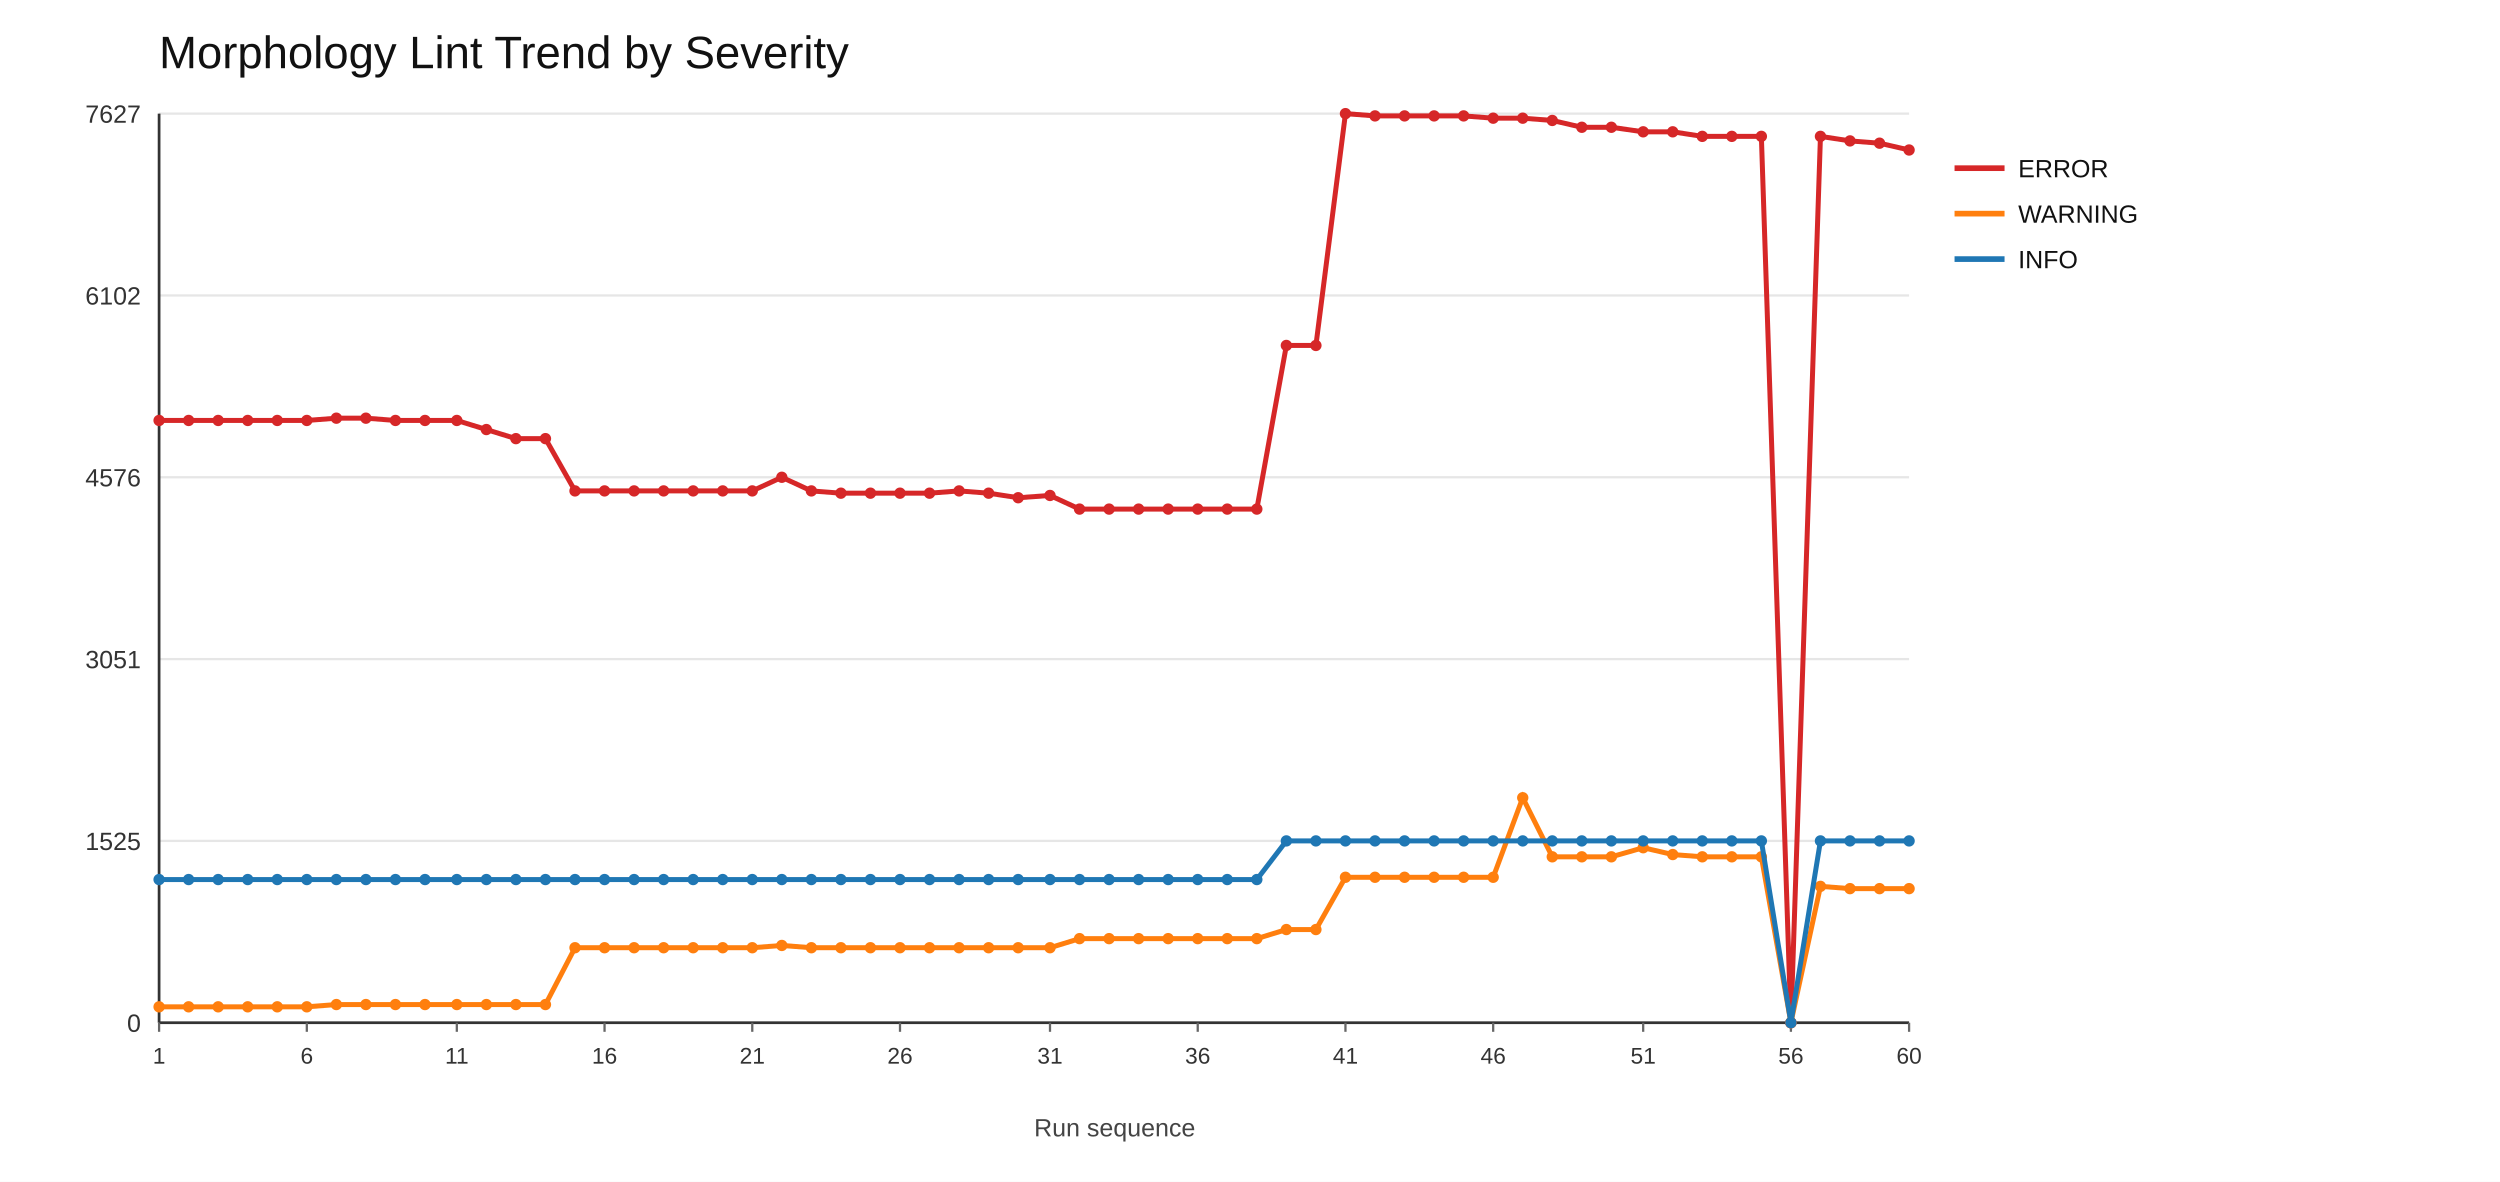
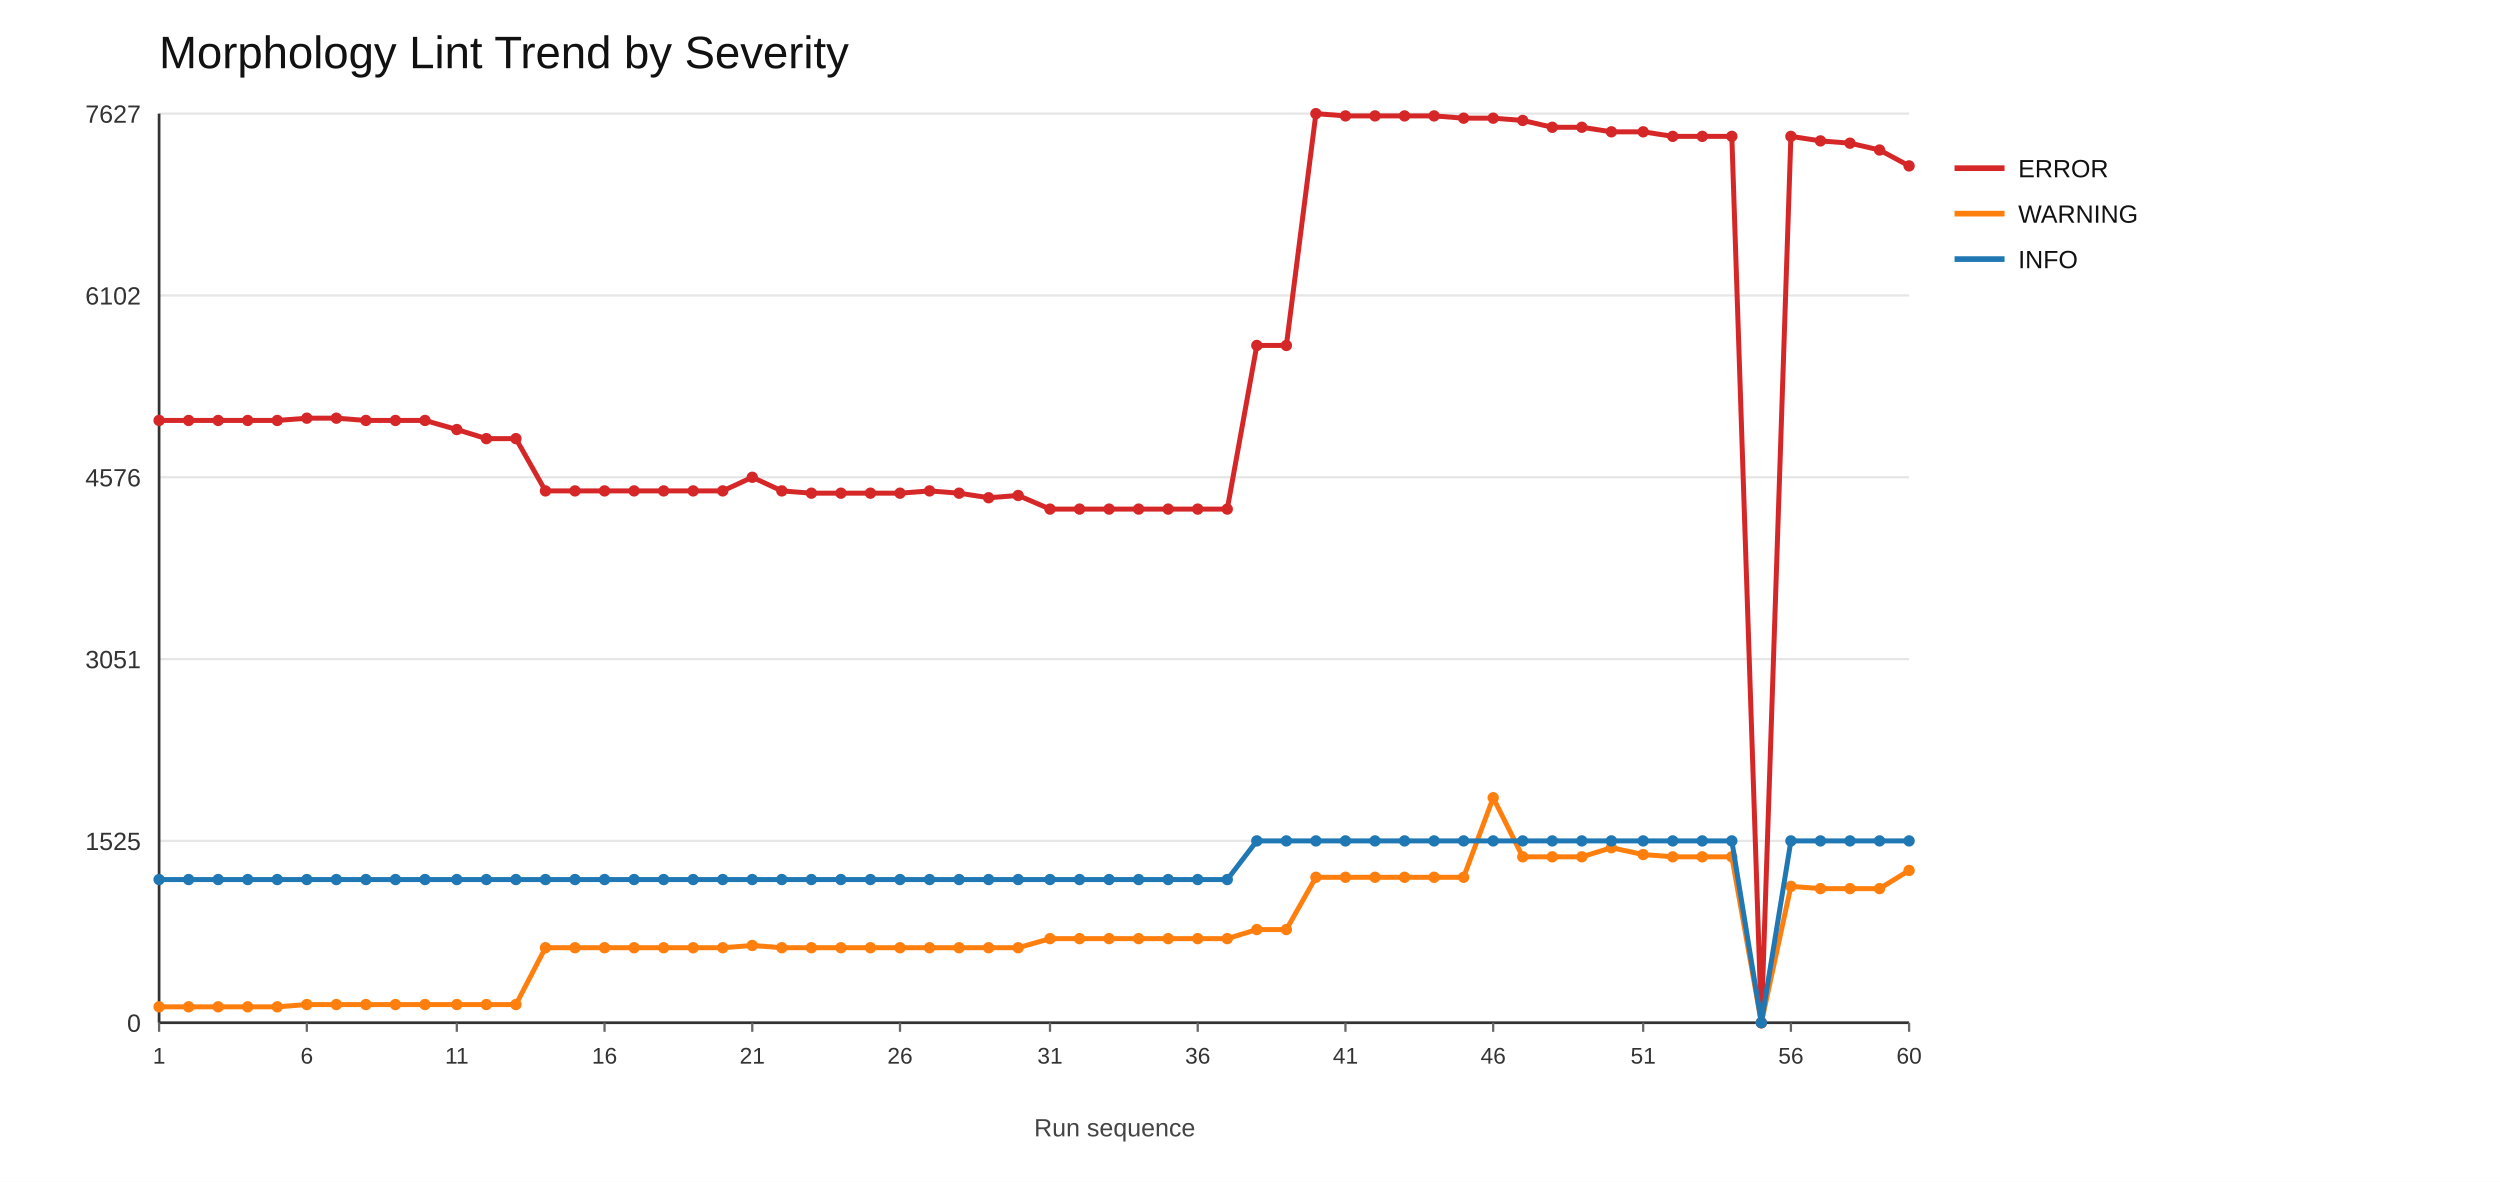
<svg xmlns="http://www.w3.org/2000/svg" width="1100" height="520">
  <rect x="0" y="0" width="1100" height="520" fill="#ffffff" />
  <text x="70" y="30" font-size="20" font-family="Arial" fill="#111">Morphology Lint Trend by Severity</text>
  <line x1="70" y1="450" x2="840" y2="450" stroke="#e6e6e6" stroke-width="1" />
  <text x="62" y="454" font-size="11" font-family="Arial" fill="#333" text-anchor="end">0</text>
  <line x1="70" y1="370" x2="840" y2="370" stroke="#e6e6e6" stroke-width="1" />
  <text x="62" y="374" font-size="11" font-family="Arial" fill="#333" text-anchor="end">1525</text>
  <line x1="70" y1="290" x2="840" y2="290" stroke="#e6e6e6" stroke-width="1" />
  <text x="62" y="294" font-size="11" font-family="Arial" fill="#333" text-anchor="end">3051</text>
  <line x1="70" y1="210" x2="840" y2="210" stroke="#e6e6e6" stroke-width="1" />
  <text x="62" y="214" font-size="11" font-family="Arial" fill="#333" text-anchor="end">4576</text>
  <line x1="70" y1="130" x2="840" y2="130" stroke="#e6e6e6" stroke-width="1" />
  <text x="62" y="134" font-size="11" font-family="Arial" fill="#333" text-anchor="end">6102</text>
  <line x1="70" y1="50" x2="840" y2="50" stroke="#e6e6e6" stroke-width="1" />
  <text x="62" y="54" font-size="11" font-family="Arial" fill="#333" text-anchor="end">7627</text>
  <line x1="70" y1="450" x2="840" y2="450" stroke="#333" stroke-width="1.2" />
  <line x1="70" y1="50" x2="70" y2="450" stroke="#333" stroke-width="1.2" />
  <line x1="70" y1="450" x2="70" y2="454" stroke="#666" stroke-width="1" />
  <text x="70" y="468" font-size="10" font-family="Arial" fill="#333" text-anchor="middle">1</text>
  <line x1="135" y1="450" x2="135" y2="454" stroke="#666" stroke-width="1" />
  <text x="135" y="468" font-size="10" font-family="Arial" fill="#333" text-anchor="middle">6</text>
  <line x1="201" y1="450" x2="201" y2="454" stroke="#666" stroke-width="1" />
  <text x="201" y="468" font-size="10" font-family="Arial" fill="#333" text-anchor="middle">11</text>
  <line x1="266" y1="450" x2="266" y2="454" stroke="#666" stroke-width="1" />
  <text x="266" y="468" font-size="10" font-family="Arial" fill="#333" text-anchor="middle">16</text>
  <line x1="331" y1="450" x2="331" y2="454" stroke="#666" stroke-width="1" />
  <text x="331" y="468" font-size="10" font-family="Arial" fill="#333" text-anchor="middle">21</text>
  <line x1="396" y1="450" x2="396" y2="454" stroke="#666" stroke-width="1" />
  <text x="396" y="468" font-size="10" font-family="Arial" fill="#333" text-anchor="middle">26</text>
  <line x1="462" y1="450" x2="462" y2="454" stroke="#666" stroke-width="1" />
  <text x="462" y="468" font-size="10" font-family="Arial" fill="#333" text-anchor="middle">31</text>
  <line x1="527" y1="450" x2="527" y2="454" stroke="#666" stroke-width="1" />
  <text x="527" y="468" font-size="10" font-family="Arial" fill="#333" text-anchor="middle">36</text>
  <line x1="592" y1="450" x2="592" y2="454" stroke="#666" stroke-width="1" />
  <text x="592" y="468" font-size="10" font-family="Arial" fill="#333" text-anchor="middle">41</text>
  <line x1="657" y1="450" x2="657" y2="454" stroke="#666" stroke-width="1" />
  <text x="657" y="468" font-size="10" font-family="Arial" fill="#333" text-anchor="middle">46</text>
  <line x1="723" y1="450" x2="723" y2="454" stroke="#666" stroke-width="1" />
  <text x="723" y="468" font-size="10" font-family="Arial" fill="#333" text-anchor="middle">51</text>
  <line x1="788" y1="450" x2="788" y2="454" stroke="#666" stroke-width="1" />
  <text x="788" y="468" font-size="10" font-family="Arial" fill="#333" text-anchor="middle">56</text>
  <line x1="840" y1="450" x2="840" y2="454" stroke="#666" stroke-width="1" />
  <text x="840" y="468" font-size="10" font-family="Arial" fill="#333" text-anchor="middle">60</text>
-   <polyline fill="none" stroke="#d62728" stroke-width="2.2" points="70,185 83,185 96,185 109,185 122,185 135,185 148,184 161,184 174,185 187,185 201,185 214,189 227,193 240,193 253,216 266,216 279,216 292,216 305,216 318,216 331,216 344,210 357,216 370,217 383,217 396,217 409,217 422,216 435,217 448,219 462,218 475,224 488,224 501,224 514,224 527,224 540,224 553,224 566,152 579,152 592,50 605,51 618,51 631,51 644,51 657,52 670,52 683,53 696,56 709,56 723,58 736,58 749,60 762,60 775,60 788,450 801,60 814,62 827,63 840,66" />
+   <polyline fill="none" stroke="#d62728" stroke-width="2.2" points="70,185 83,185 96,185 109,185 122,185 135,184 148,184 161,185 174,185 187,185 201,189 214,193 227,193 240,216 253,216 266,216 279,216 292,216 305,216 318,216 331,210 344,216 357,217 370,217 383,217 396,217 409,216 422,217 435,219 448,218 462,224 475,224 488,224 501,224 514,224 527,224 540,224 553,152 566,152 579,50 592,51 605,51 618,51 631,51 644,52 657,52 670,53 683,56 696,56 709,58 723,58 736,60 749,60 762,60 775,450 788,60 801,62 814,63 827,66 840,73" />
  <circle cx="70" cy="185" r="2.5" fill="#d62728" />
  <circle cx="83" cy="185" r="2.5" fill="#d62728" />
  <circle cx="96" cy="185" r="2.5" fill="#d62728" />
  <circle cx="109" cy="185" r="2.5" fill="#d62728" />
  <circle cx="122" cy="185" r="2.5" fill="#d62728" />
-   <circle cx="135" cy="185" r="2.5" fill="#d62728" />
+   <circle cx="135" cy="184" r="2.5" fill="#d62728" />
  <circle cx="148" cy="184" r="2.5" fill="#d62728" />
-   <circle cx="161" cy="184" r="2.5" fill="#d62728" />
+   <circle cx="161" cy="185" r="2.5" fill="#d62728" />
  <circle cx="174" cy="185" r="2.5" fill="#d62728" />
  <circle cx="187" cy="185" r="2.5" fill="#d62728" />
-   <circle cx="201" cy="185" r="2.5" fill="#d62728" />
-   <circle cx="214" cy="189" r="2.5" fill="#d62728" />
+   <circle cx="201" cy="189" r="2.5" fill="#d62728" />
+   <circle cx="214" cy="193" r="2.5" fill="#d62728" />
  <circle cx="227" cy="193" r="2.5" fill="#d62728" />
-   <circle cx="240" cy="193" r="2.5" fill="#d62728" />
+   <circle cx="240" cy="216" r="2.5" fill="#d62728" />
  <circle cx="253" cy="216" r="2.5" fill="#d62728" />
  <circle cx="266" cy="216" r="2.5" fill="#d62728" />
  <circle cx="279" cy="216" r="2.5" fill="#d62728" />
  <circle cx="292" cy="216" r="2.5" fill="#d62728" />
  <circle cx="305" cy="216" r="2.5" fill="#d62728" />
  <circle cx="318" cy="216" r="2.5" fill="#d62728" />
-   <circle cx="331" cy="216" r="2.5" fill="#d62728" />
-   <circle cx="344" cy="210" r="2.5" fill="#d62728" />
-   <circle cx="357" cy="216" r="2.5" fill="#d62728" />
+   <circle cx="331" cy="210" r="2.5" fill="#d62728" />
+   <circle cx="344" cy="216" r="2.5" fill="#d62728" />
+   <circle cx="357" cy="217" r="2.5" fill="#d62728" />
  <circle cx="370" cy="217" r="2.5" fill="#d62728" />
  <circle cx="383" cy="217" r="2.5" fill="#d62728" />
  <circle cx="396" cy="217" r="2.5" fill="#d62728" />
-   <circle cx="409" cy="217" r="2.5" fill="#d62728" />
-   <circle cx="422" cy="216" r="2.5" fill="#d62728" />
-   <circle cx="435" cy="217" r="2.5" fill="#d62728" />
-   <circle cx="448" cy="219" r="2.5" fill="#d62728" />
-   <circle cx="462" cy="218" r="2.5" fill="#d62728" />
+   <circle cx="409" cy="216" r="2.5" fill="#d62728" />
+   <circle cx="422" cy="217" r="2.5" fill="#d62728" />
+   <circle cx="435" cy="219" r="2.5" fill="#d62728" />
+   <circle cx="448" cy="218" r="2.5" fill="#d62728" />
+   <circle cx="462" cy="224" r="2.5" fill="#d62728" />
  <circle cx="475" cy="224" r="2.5" fill="#d62728" />
  <circle cx="488" cy="224" r="2.5" fill="#d62728" />
  <circle cx="501" cy="224" r="2.5" fill="#d62728" />
  <circle cx="514" cy="224" r="2.5" fill="#d62728" />
  <circle cx="527" cy="224" r="2.5" fill="#d62728" />
  <circle cx="540" cy="224" r="2.5" fill="#d62728" />
-   <circle cx="553" cy="224" r="2.5" fill="#d62728" />
+   <circle cx="553" cy="152" r="2.5" fill="#d62728" />
  <circle cx="566" cy="152" r="2.5" fill="#d62728" />
-   <circle cx="579" cy="152" r="2.5" fill="#d62728" />
-   <circle cx="592" cy="50" r="2.5" fill="#d62728" />
+   <circle cx="579" cy="50" r="2.5" fill="#d62728" />
+   <circle cx="592" cy="51" r="2.5" fill="#d62728" />
  <circle cx="605" cy="51" r="2.5" fill="#d62728" />
  <circle cx="618" cy="51" r="2.5" fill="#d62728" />
  <circle cx="631" cy="51" r="2.5" fill="#d62728" />
-   <circle cx="644" cy="51" r="2.5" fill="#d62728" />
+   <circle cx="644" cy="52" r="2.5" fill="#d62728" />
  <circle cx="657" cy="52" r="2.5" fill="#d62728" />
-   <circle cx="670" cy="52" r="2.5" fill="#d62728" />
-   <circle cx="683" cy="53" r="2.5" fill="#d62728" />
+   <circle cx="670" cy="53" r="2.5" fill="#d62728" />
+   <circle cx="683" cy="56" r="2.5" fill="#d62728" />
  <circle cx="696" cy="56" r="2.5" fill="#d62728" />
-   <circle cx="709" cy="56" r="2.5" fill="#d62728" />
+   <circle cx="709" cy="58" r="2.5" fill="#d62728" />
  <circle cx="723" cy="58" r="2.5" fill="#d62728" />
-   <circle cx="736" cy="58" r="2.5" fill="#d62728" />
+   <circle cx="736" cy="60" r="2.5" fill="#d62728" />
  <circle cx="749" cy="60" r="2.5" fill="#d62728" />
  <circle cx="762" cy="60" r="2.5" fill="#d62728" />
-   <circle cx="775" cy="60" r="2.5" fill="#d62728" />
-   <circle cx="788" cy="450" r="2.5" fill="#d62728" />
-   <circle cx="801" cy="60" r="2.5" fill="#d62728" />
-   <circle cx="814" cy="62" r="2.5" fill="#d62728" />
-   <circle cx="827" cy="63" r="2.5" fill="#d62728" />
-   <circle cx="840" cy="66" r="2.5" fill="#d62728" />
+   <circle cx="775" cy="450" r="2.5" fill="#d62728" />
+   <circle cx="788" cy="60" r="2.5" fill="#d62728" />
+   <circle cx="801" cy="62" r="2.5" fill="#d62728" />
+   <circle cx="814" cy="63" r="2.5" fill="#d62728" />
+   <circle cx="827" cy="66" r="2.5" fill="#d62728" />
+   <circle cx="840" cy="73" r="2.5" fill="#d62728" />
  <line x1="860" y1="74" x2="882" y2="74" stroke="#d62728" stroke-width="2.5" />
  <text x="888" y="78" font-size="11" font-family="Arial" fill="#111">ERROR</text>
-   <polyline fill="none" stroke="#ff7f0e" stroke-width="2.2" points="70,443 83,443 96,443 109,443 122,443 135,443 148,442 161,442 174,442 187,442 201,442 214,442 227,442 240,442 253,417 266,417 279,417 292,417 305,417 318,417 331,417 344,416 357,417 370,417 383,417 396,417 409,417 422,417 435,417 448,417 462,417 475,413 488,413 501,413 514,413 527,413 540,413 553,413 566,409 579,409 592,386 605,386 618,386 631,386 644,386 657,386 670,351 683,377 696,377 709,377 723,373 736,376 749,377 762,377 775,377 788,450 801,390 814,391 827,391 840,391" />
+   <polyline fill="none" stroke="#ff7f0e" stroke-width="2.2" points="70,443 83,443 96,443 109,443 122,443 135,442 148,442 161,442 174,442 187,442 201,442 214,442 227,442 240,417 253,417 266,417 279,417 292,417 305,417 318,417 331,416 344,417 357,417 370,417 383,417 396,417 409,417 422,417 435,417 448,417 462,413 475,413 488,413 501,413 514,413 527,413 540,413 553,409 566,409 579,386 592,386 605,386 618,386 631,386 644,386 657,351 670,377 683,377 696,377 709,373 723,376 736,377 749,377 762,377 775,450 788,390 801,391 814,391 827,391 840,383" />
  <circle cx="70" cy="443" r="2.5" fill="#ff7f0e" />
  <circle cx="83" cy="443" r="2.5" fill="#ff7f0e" />
  <circle cx="96" cy="443" r="2.5" fill="#ff7f0e" />
  <circle cx="109" cy="443" r="2.5" fill="#ff7f0e" />
  <circle cx="122" cy="443" r="2.5" fill="#ff7f0e" />
-   <circle cx="135" cy="443" r="2.5" fill="#ff7f0e" />
+   <circle cx="135" cy="442" r="2.5" fill="#ff7f0e" />
  <circle cx="148" cy="442" r="2.5" fill="#ff7f0e" />
  <circle cx="161" cy="442" r="2.5" fill="#ff7f0e" />
  <circle cx="174" cy="442" r="2.5" fill="#ff7f0e" />
  <circle cx="187" cy="442" r="2.5" fill="#ff7f0e" />
  <circle cx="201" cy="442" r="2.5" fill="#ff7f0e" />
  <circle cx="214" cy="442" r="2.5" fill="#ff7f0e" />
  <circle cx="227" cy="442" r="2.5" fill="#ff7f0e" />
-   <circle cx="240" cy="442" r="2.5" fill="#ff7f0e" />
+   <circle cx="240" cy="417" r="2.5" fill="#ff7f0e" />
  <circle cx="253" cy="417" r="2.5" fill="#ff7f0e" />
  <circle cx="266" cy="417" r="2.5" fill="#ff7f0e" />
  <circle cx="279" cy="417" r="2.5" fill="#ff7f0e" />
  <circle cx="292" cy="417" r="2.5" fill="#ff7f0e" />
  <circle cx="305" cy="417" r="2.5" fill="#ff7f0e" />
  <circle cx="318" cy="417" r="2.5" fill="#ff7f0e" />
-   <circle cx="331" cy="417" r="2.5" fill="#ff7f0e" />
-   <circle cx="344" cy="416" r="2.5" fill="#ff7f0e" />
+   <circle cx="331" cy="416" r="2.5" fill="#ff7f0e" />
+   <circle cx="344" cy="417" r="2.5" fill="#ff7f0e" />
  <circle cx="357" cy="417" r="2.5" fill="#ff7f0e" />
  <circle cx="370" cy="417" r="2.5" fill="#ff7f0e" />
  <circle cx="383" cy="417" r="2.5" fill="#ff7f0e" />
  <circle cx="396" cy="417" r="2.5" fill="#ff7f0e" />
  <circle cx="409" cy="417" r="2.5" fill="#ff7f0e" />
  <circle cx="422" cy="417" r="2.5" fill="#ff7f0e" />
  <circle cx="435" cy="417" r="2.5" fill="#ff7f0e" />
  <circle cx="448" cy="417" r="2.5" fill="#ff7f0e" />
-   <circle cx="462" cy="417" r="2.5" fill="#ff7f0e" />
+   <circle cx="462" cy="413" r="2.5" fill="#ff7f0e" />
  <circle cx="475" cy="413" r="2.5" fill="#ff7f0e" />
  <circle cx="488" cy="413" r="2.5" fill="#ff7f0e" />
  <circle cx="501" cy="413" r="2.5" fill="#ff7f0e" />
  <circle cx="514" cy="413" r="2.5" fill="#ff7f0e" />
  <circle cx="527" cy="413" r="2.5" fill="#ff7f0e" />
  <circle cx="540" cy="413" r="2.5" fill="#ff7f0e" />
-   <circle cx="553" cy="413" r="2.5" fill="#ff7f0e" />
+   <circle cx="553" cy="409" r="2.5" fill="#ff7f0e" />
  <circle cx="566" cy="409" r="2.5" fill="#ff7f0e" />
-   <circle cx="579" cy="409" r="2.5" fill="#ff7f0e" />
+   <circle cx="579" cy="386" r="2.5" fill="#ff7f0e" />
  <circle cx="592" cy="386" r="2.5" fill="#ff7f0e" />
  <circle cx="605" cy="386" r="2.5" fill="#ff7f0e" />
  <circle cx="618" cy="386" r="2.5" fill="#ff7f0e" />
  <circle cx="631" cy="386" r="2.5" fill="#ff7f0e" />
  <circle cx="644" cy="386" r="2.5" fill="#ff7f0e" />
-   <circle cx="657" cy="386" r="2.5" fill="#ff7f0e" />
-   <circle cx="670" cy="351" r="2.5" fill="#ff7f0e" />
+   <circle cx="657" cy="351" r="2.5" fill="#ff7f0e" />
+   <circle cx="670" cy="377" r="2.5" fill="#ff7f0e" />
  <circle cx="683" cy="377" r="2.5" fill="#ff7f0e" />
  <circle cx="696" cy="377" r="2.5" fill="#ff7f0e" />
-   <circle cx="709" cy="377" r="2.5" fill="#ff7f0e" />
-   <circle cx="723" cy="373" r="2.5" fill="#ff7f0e" />
-   <circle cx="736" cy="376" r="2.5" fill="#ff7f0e" />
+   <circle cx="709" cy="373" r="2.5" fill="#ff7f0e" />
+   <circle cx="723" cy="376" r="2.5" fill="#ff7f0e" />
+   <circle cx="736" cy="377" r="2.5" fill="#ff7f0e" />
  <circle cx="749" cy="377" r="2.5" fill="#ff7f0e" />
  <circle cx="762" cy="377" r="2.5" fill="#ff7f0e" />
-   <circle cx="775" cy="377" r="2.5" fill="#ff7f0e" />
-   <circle cx="788" cy="450" r="2.5" fill="#ff7f0e" />
-   <circle cx="801" cy="390" r="2.5" fill="#ff7f0e" />
+   <circle cx="775" cy="450" r="2.5" fill="#ff7f0e" />
+   <circle cx="788" cy="390" r="2.5" fill="#ff7f0e" />
+   <circle cx="801" cy="391" r="2.5" fill="#ff7f0e" />
  <circle cx="814" cy="391" r="2.5" fill="#ff7f0e" />
  <circle cx="827" cy="391" r="2.5" fill="#ff7f0e" />
-   <circle cx="840" cy="391" r="2.5" fill="#ff7f0e" />
+   <circle cx="840" cy="383" r="2.5" fill="#ff7f0e" />
  <line x1="860" y1="94" x2="882" y2="94" stroke="#ff7f0e" stroke-width="2.5" />
  <text x="888" y="98" font-size="11" font-family="Arial" fill="#111">WARNING</text>
-   <polyline fill="none" stroke="#1f77b4" stroke-width="2.2" points="70,387 83,387 96,387 109,387 122,387 135,387 148,387 161,387 174,387 187,387 201,387 214,387 227,387 240,387 253,387 266,387 279,387 292,387 305,387 318,387 331,387 344,387 357,387 370,387 383,387 396,387 409,387 422,387 435,387 448,387 462,387 475,387 488,387 501,387 514,387 527,387 540,387 553,387 566,370 579,370 592,370 605,370 618,370 631,370 644,370 657,370 670,370 683,370 696,370 709,370 723,370 736,370 749,370 762,370 775,370 788,450 801,370 814,370 827,370 840,370" />
+   <polyline fill="none" stroke="#1f77b4" stroke-width="2.2" points="70,387 83,387 96,387 109,387 122,387 135,387 148,387 161,387 174,387 187,387 201,387 214,387 227,387 240,387 253,387 266,387 279,387 292,387 305,387 318,387 331,387 344,387 357,387 370,387 383,387 396,387 409,387 422,387 435,387 448,387 462,387 475,387 488,387 501,387 514,387 527,387 540,387 553,370 566,370 579,370 592,370 605,370 618,370 631,370 644,370 657,370 670,370 683,370 696,370 709,370 723,370 736,370 749,370 762,370 775,450 788,370 801,370 814,370 827,370 840,370" />
  <circle cx="70" cy="387" r="2.5" fill="#1f77b4" />
  <circle cx="83" cy="387" r="2.5" fill="#1f77b4" />
  <circle cx="96" cy="387" r="2.5" fill="#1f77b4" />
  <circle cx="109" cy="387" r="2.5" fill="#1f77b4" />
  <circle cx="122" cy="387" r="2.5" fill="#1f77b4" />
  <circle cx="135" cy="387" r="2.5" fill="#1f77b4" />
  <circle cx="148" cy="387" r="2.5" fill="#1f77b4" />
  <circle cx="161" cy="387" r="2.5" fill="#1f77b4" />
  <circle cx="174" cy="387" r="2.5" fill="#1f77b4" />
  <circle cx="187" cy="387" r="2.5" fill="#1f77b4" />
  <circle cx="201" cy="387" r="2.5" fill="#1f77b4" />
  <circle cx="214" cy="387" r="2.5" fill="#1f77b4" />
  <circle cx="227" cy="387" r="2.5" fill="#1f77b4" />
  <circle cx="240" cy="387" r="2.5" fill="#1f77b4" />
  <circle cx="253" cy="387" r="2.5" fill="#1f77b4" />
  <circle cx="266" cy="387" r="2.5" fill="#1f77b4" />
  <circle cx="279" cy="387" r="2.5" fill="#1f77b4" />
  <circle cx="292" cy="387" r="2.5" fill="#1f77b4" />
  <circle cx="305" cy="387" r="2.5" fill="#1f77b4" />
  <circle cx="318" cy="387" r="2.5" fill="#1f77b4" />
  <circle cx="331" cy="387" r="2.5" fill="#1f77b4" />
  <circle cx="344" cy="387" r="2.5" fill="#1f77b4" />
  <circle cx="357" cy="387" r="2.5" fill="#1f77b4" />
  <circle cx="370" cy="387" r="2.5" fill="#1f77b4" />
  <circle cx="383" cy="387" r="2.5" fill="#1f77b4" />
  <circle cx="396" cy="387" r="2.5" fill="#1f77b4" />
  <circle cx="409" cy="387" r="2.5" fill="#1f77b4" />
  <circle cx="422" cy="387" r="2.5" fill="#1f77b4" />
  <circle cx="435" cy="387" r="2.5" fill="#1f77b4" />
  <circle cx="448" cy="387" r="2.5" fill="#1f77b4" />
  <circle cx="462" cy="387" r="2.5" fill="#1f77b4" />
  <circle cx="475" cy="387" r="2.5" fill="#1f77b4" />
  <circle cx="488" cy="387" r="2.5" fill="#1f77b4" />
  <circle cx="501" cy="387" r="2.5" fill="#1f77b4" />
  <circle cx="514" cy="387" r="2.5" fill="#1f77b4" />
  <circle cx="527" cy="387" r="2.5" fill="#1f77b4" />
  <circle cx="540" cy="387" r="2.5" fill="#1f77b4" />
-   <circle cx="553" cy="387" r="2.5" fill="#1f77b4" />
+   <circle cx="553" cy="370" r="2.5" fill="#1f77b4" />
  <circle cx="566" cy="370" r="2.5" fill="#1f77b4" />
  <circle cx="579" cy="370" r="2.5" fill="#1f77b4" />
  <circle cx="592" cy="370" r="2.5" fill="#1f77b4" />
  <circle cx="605" cy="370" r="2.5" fill="#1f77b4" />
  <circle cx="618" cy="370" r="2.5" fill="#1f77b4" />
  <circle cx="631" cy="370" r="2.5" fill="#1f77b4" />
  <circle cx="644" cy="370" r="2.5" fill="#1f77b4" />
  <circle cx="657" cy="370" r="2.5" fill="#1f77b4" />
  <circle cx="670" cy="370" r="2.5" fill="#1f77b4" />
  <circle cx="683" cy="370" r="2.5" fill="#1f77b4" />
  <circle cx="696" cy="370" r="2.5" fill="#1f77b4" />
  <circle cx="709" cy="370" r="2.5" fill="#1f77b4" />
  <circle cx="723" cy="370" r="2.5" fill="#1f77b4" />
  <circle cx="736" cy="370" r="2.5" fill="#1f77b4" />
  <circle cx="749" cy="370" r="2.5" fill="#1f77b4" />
  <circle cx="762" cy="370" r="2.5" fill="#1f77b4" />
-   <circle cx="775" cy="370" r="2.5" fill="#1f77b4" />
-   <circle cx="788" cy="450" r="2.5" fill="#1f77b4" />
+   <circle cx="775" cy="450" r="2.5" fill="#1f77b4" />
+   <circle cx="788" cy="370" r="2.5" fill="#1f77b4" />
  <circle cx="801" cy="370" r="2.5" fill="#1f77b4" />
  <circle cx="814" cy="370" r="2.5" fill="#1f77b4" />
  <circle cx="827" cy="370" r="2.5" fill="#1f77b4" />
  <circle cx="840" cy="370" r="2.5" fill="#1f77b4" />
  <line x1="860" y1="114" x2="882" y2="114" stroke="#1f77b4" stroke-width="2.5" />
  <text x="888" y="118" font-size="11" font-family="Arial" fill="#111">INFO</text>
  <text x="455" y="500" font-size="11" font-family="Arial" fill="#444">Run sequence</text>
</svg>
